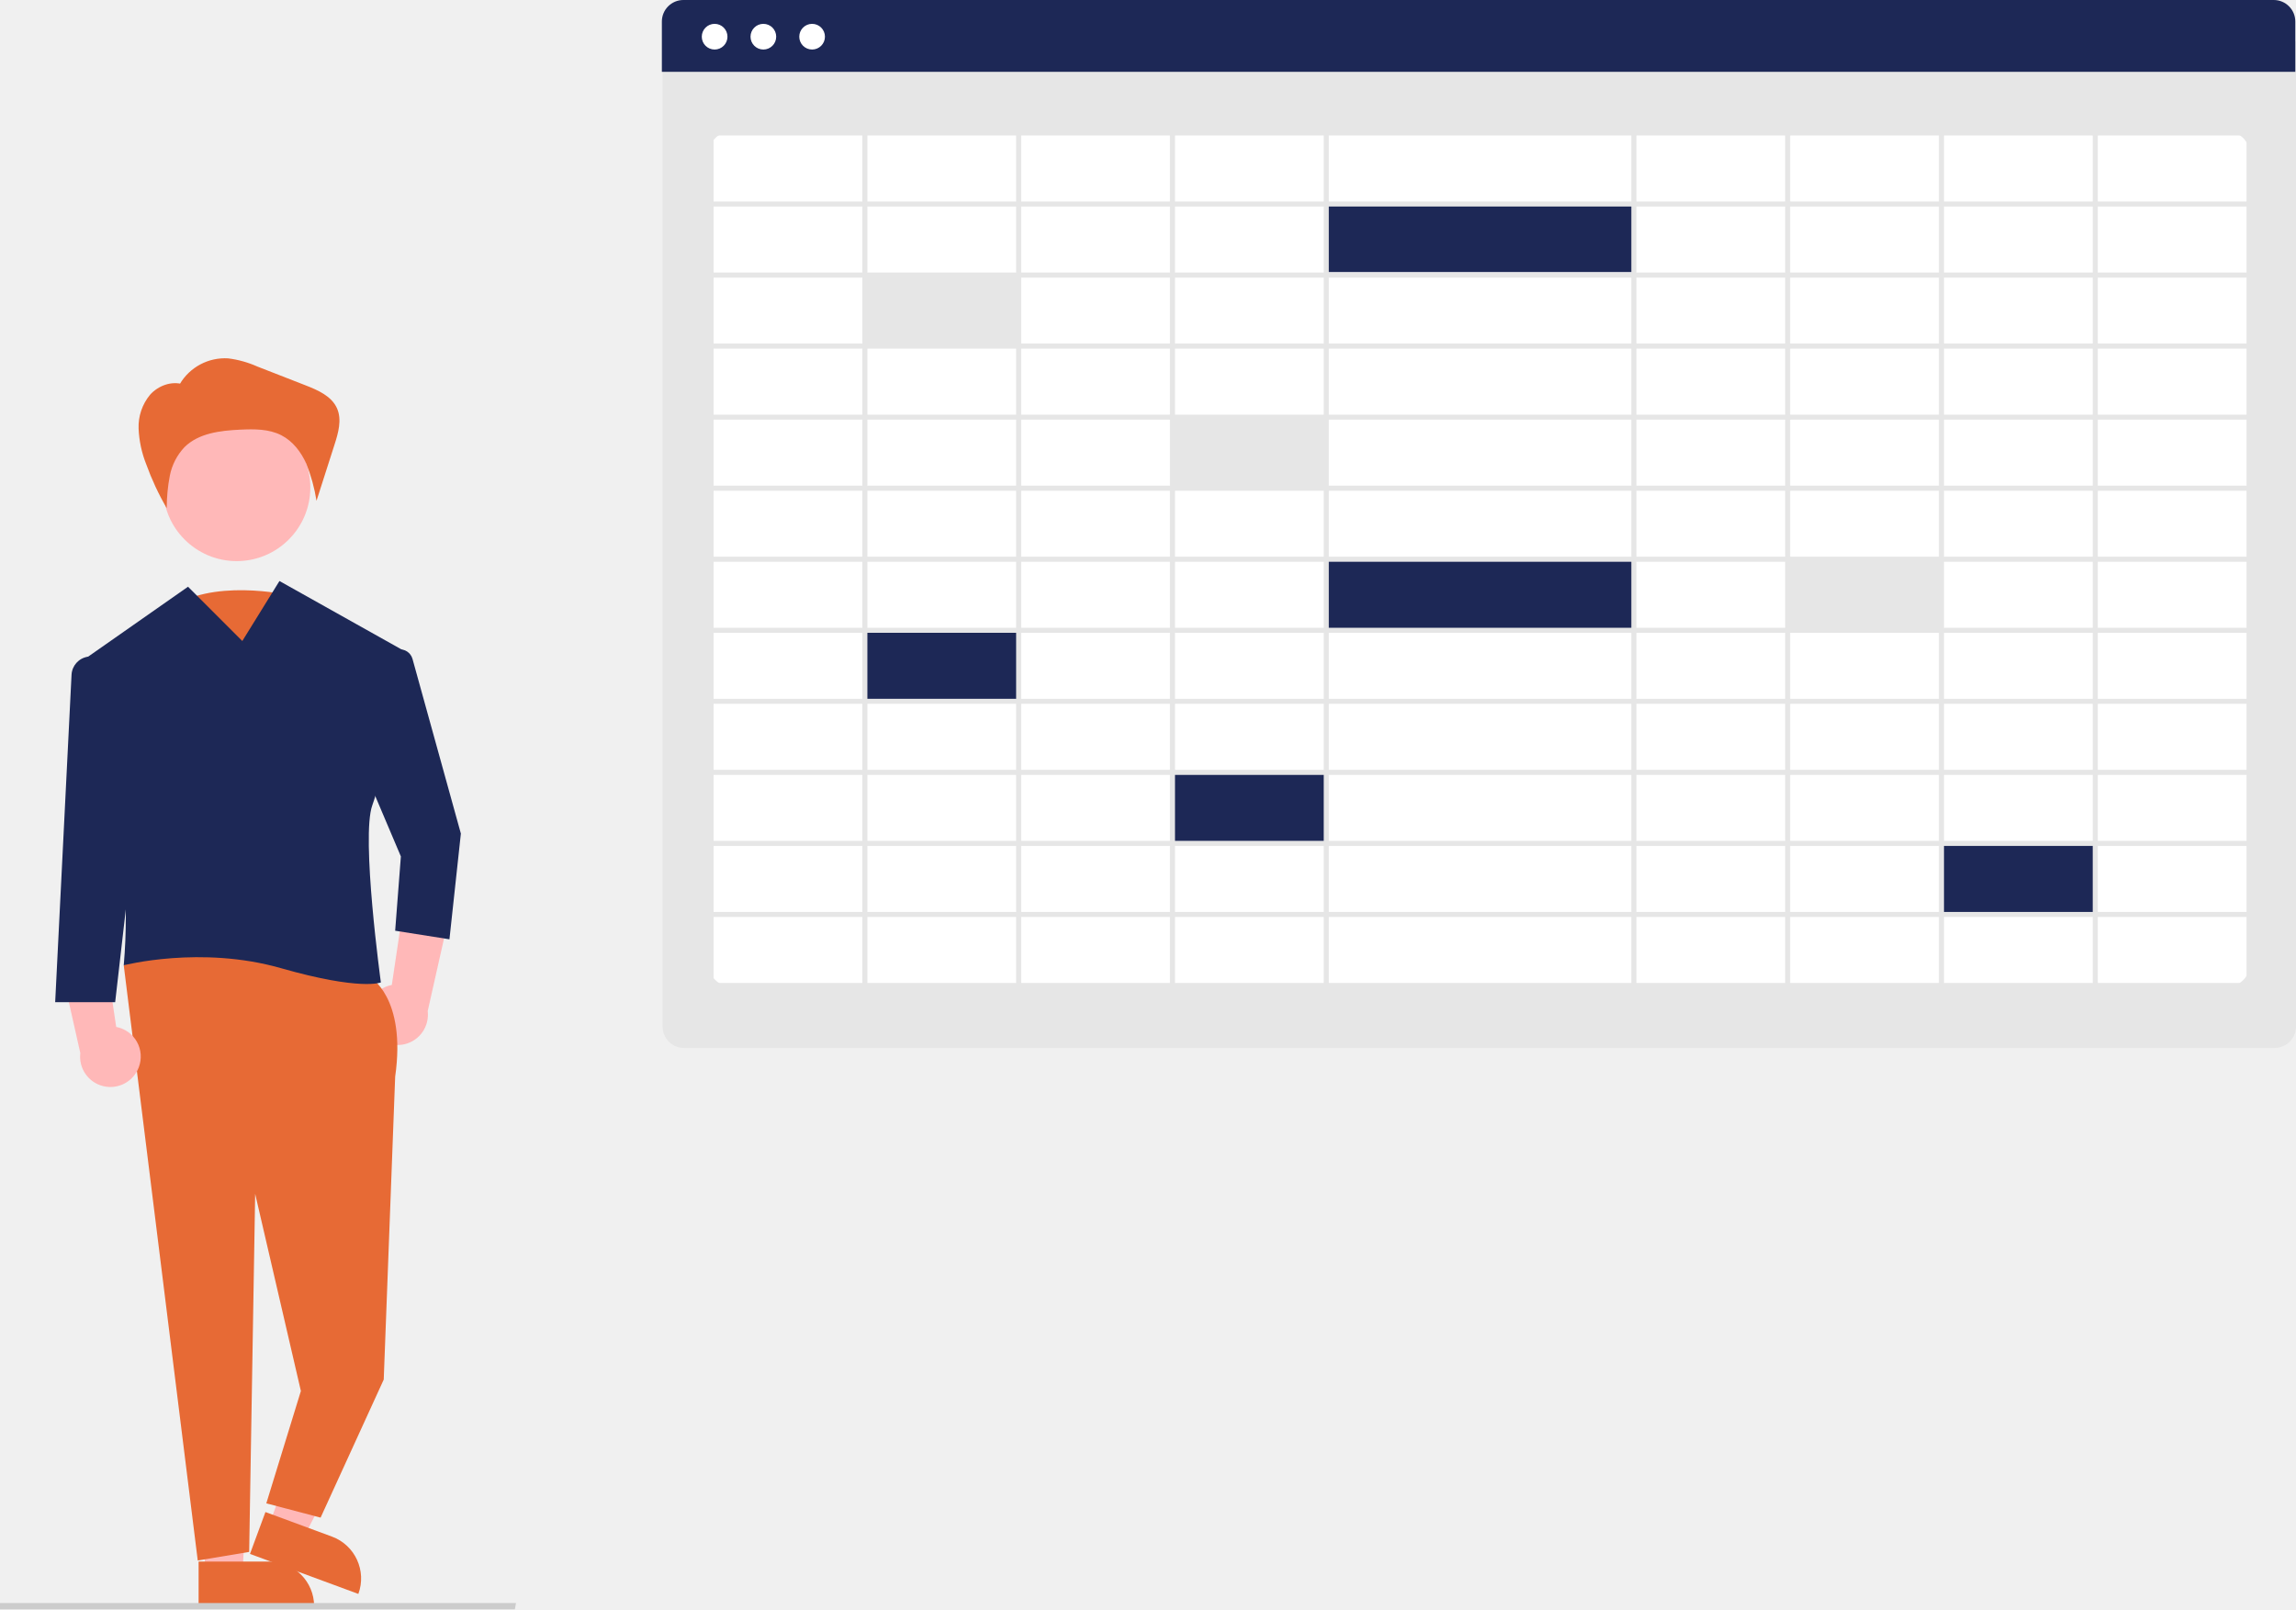
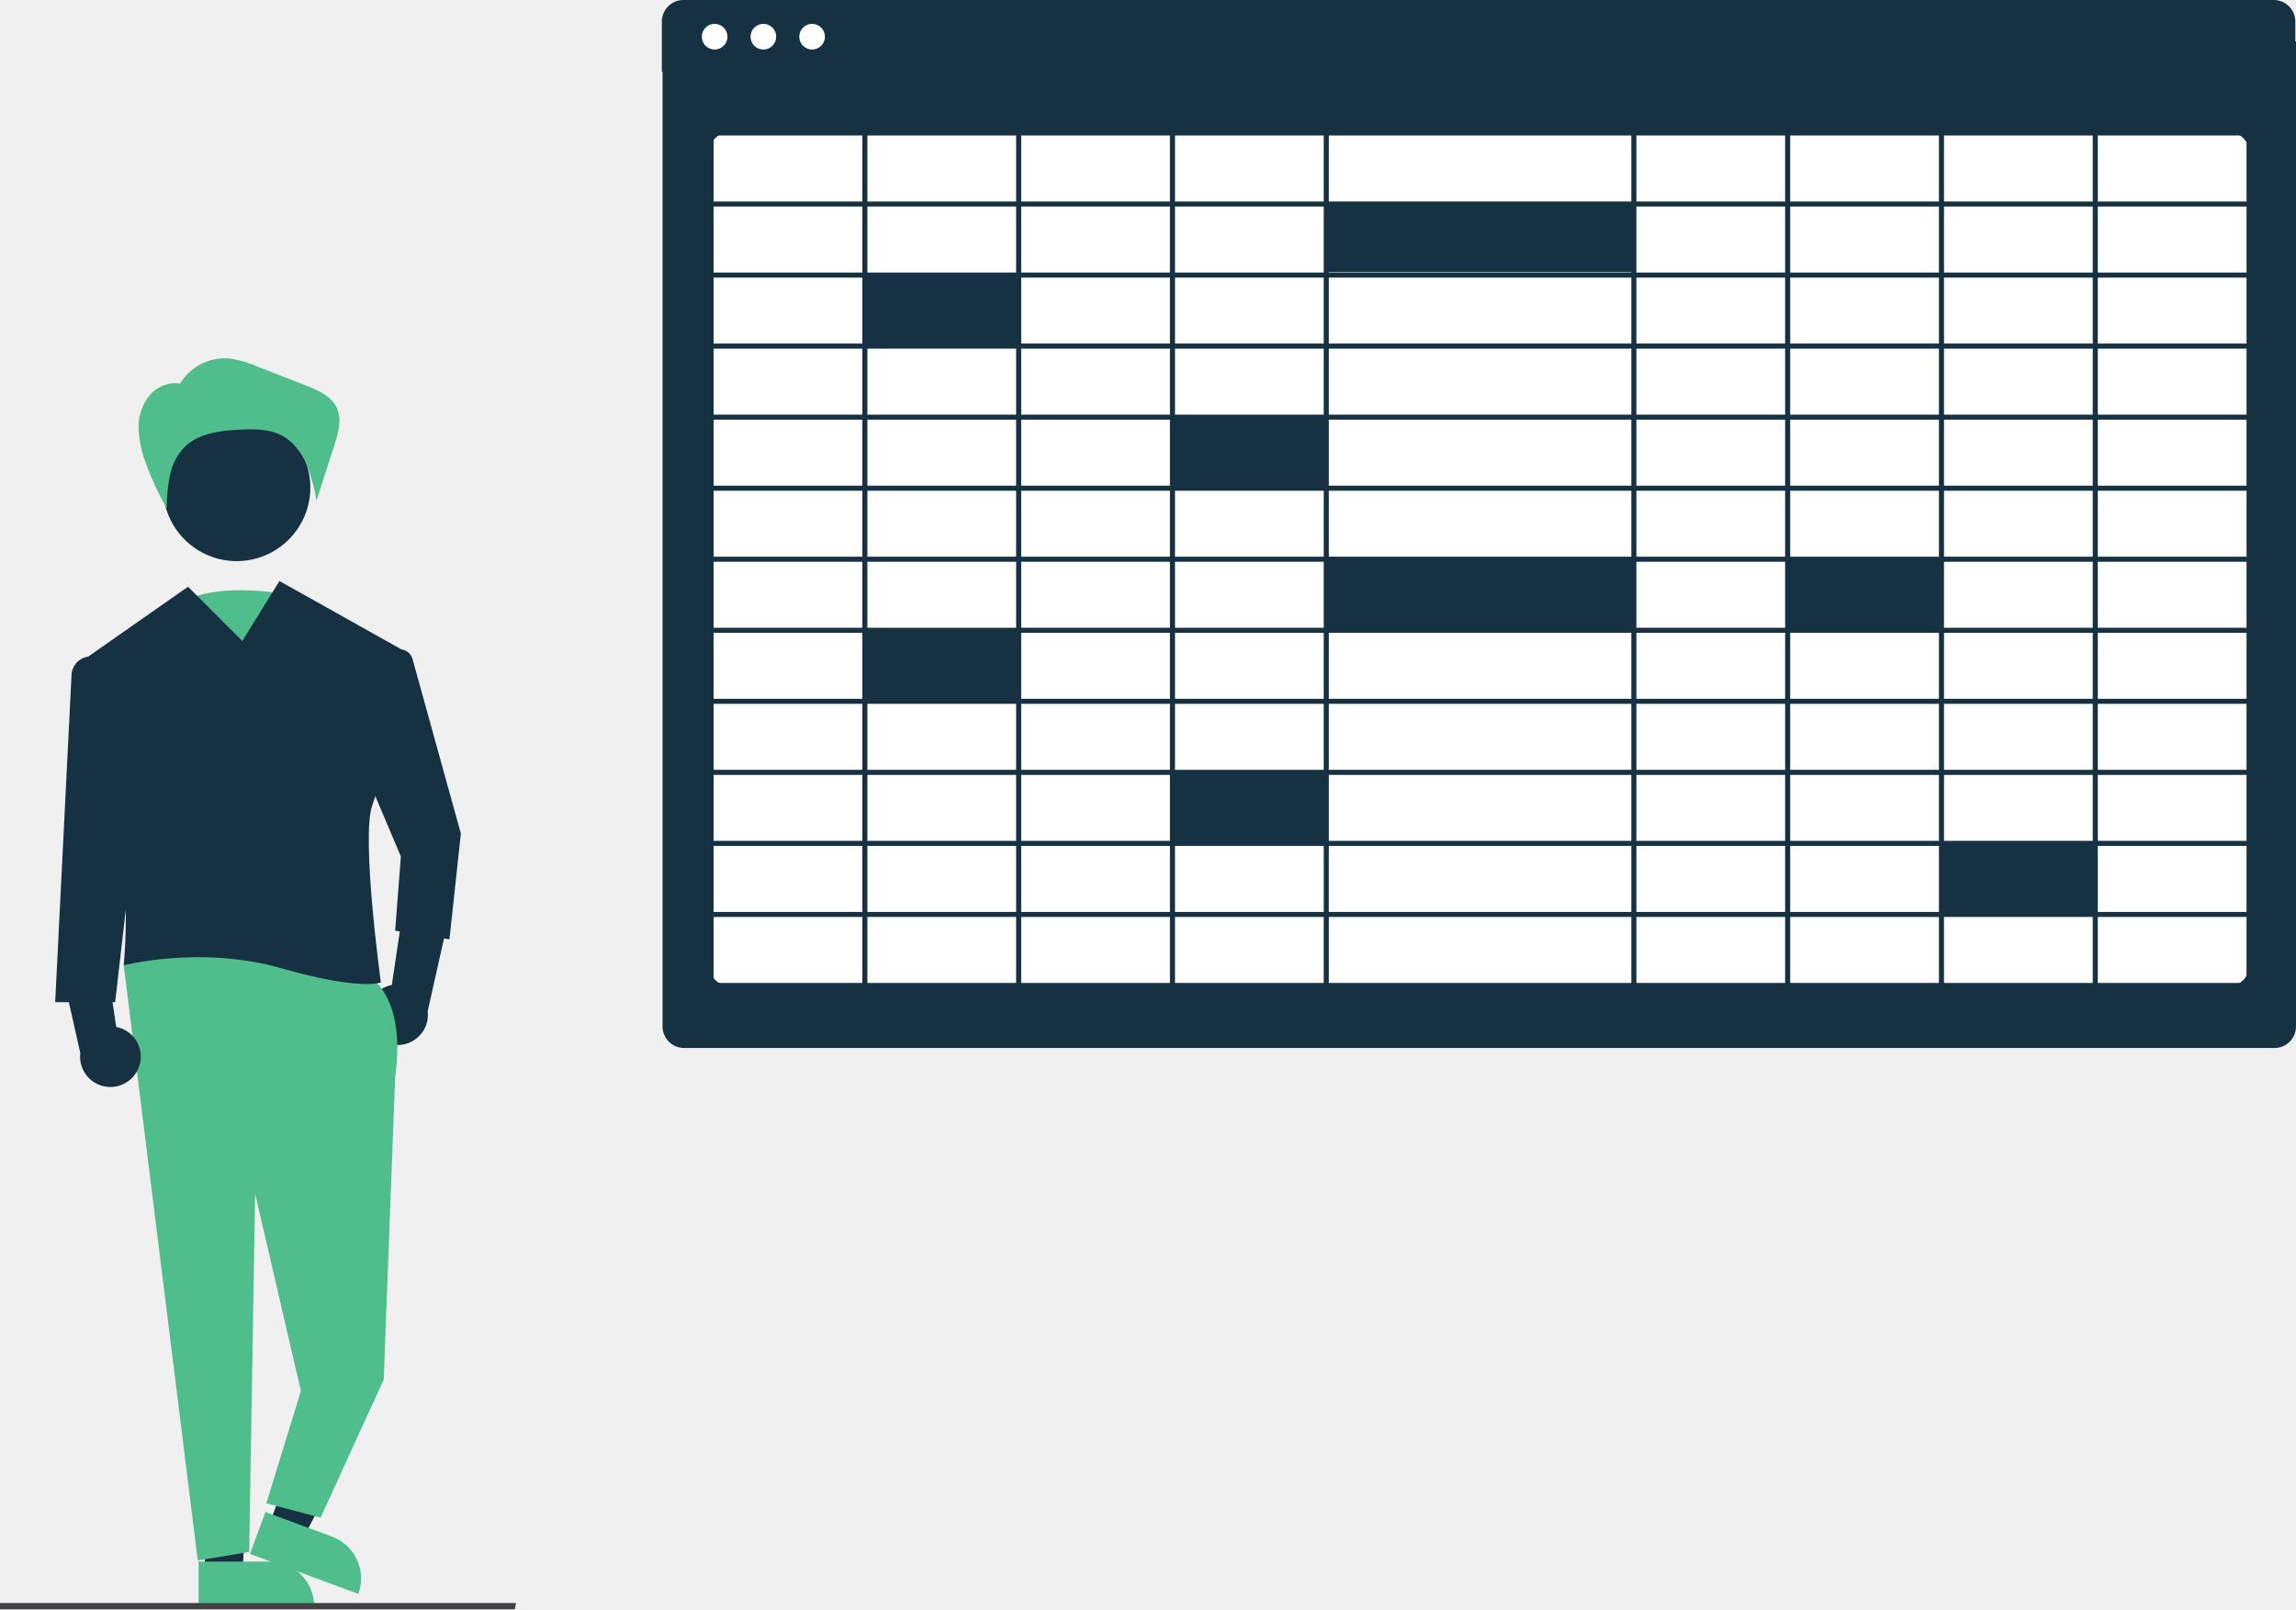
<svg xmlns="http://www.w3.org/2000/svg" data-name="Layer 1" width="765.839" height="536.777" viewBox="0 0 765.839 536.777">
-   <path d="M975.748,531.162H445.253a7.18,7.18,0,0,1-7.172-7.172V195.42H982.92V523.99A7.18,7.18,0,0,1,975.748,531.162Z" transform="translate(-217.0804 -181.6116)" fill="#e6e6e6" />
+   <path d="M975.748,531.162H445.253a7.18,7.18,0,0,1-7.172-7.172V195.42H982.92V523.99A7.18,7.18,0,0,1,975.748,531.162Z" transform="translate(-217.0804 -181.6116)" fill="#163142" />
  <path d="M960.192,510.629H460.809a7.258,7.258,0,0,1-7.25-7.25V232.79a7.258,7.258,0,0,1,7.25-7.25H960.192a7.258,7.258,0,0,1,7.25,7.25V503.379A7.258,7.258,0,0,1,960.192,510.629Z" transform="translate(-217.0804 -181.6116)" fill="#fff" />
-   <path d="M982.687,205.566H437.849V188.784a7.18,7.18,0,0,1,7.172-7.172H975.515a7.18,7.18,0,0,1,7.172,7.172Z" transform="translate(-217.0804 -181.6116)" fill="#1d2856" />
+   <path d="M982.687,205.566H437.849V188.784a7.18,7.18,0,0,1,7.172-7.172H975.515a7.18,7.18,0,0,1,7.172,7.172Z" transform="translate(-217.0804 -181.6116)" fill="#163142" />
  <circle cx="238.365" cy="12.237" r="4.283" fill="#fff" />
  <circle cx="254.623" cy="12.237" r="4.283" fill="#fff" />
  <circle cx="270.882" cy="12.237" r="4.283" fill="#fff" />
-   <rect x="287.803" y="92.449" width="51.47" height="22.782" fill="#e6e6e6" />
-   <rect x="390.742" y="139.7" width="51.47" height="22.782" fill="#e6e6e6" />
-   <rect x="287.803" y="210.576" width="51.47" height="22.782" fill="#1d2856" />
-   <rect x="390.742" y="257.826" width="51.47" height="22.782" fill="#1d2856" />
-   <rect x="647.246" y="281.452" width="51.47" height="22.782" fill="#1d2856" />
-   <rect x="595.776" y="186.95" width="51.47" height="22.782" fill="#e6e6e6" />
-   <rect x="442.212" y="186.95" width="102.939" height="22.782" fill="#1d2856" />
-   <rect x="442.212" y="67.98" width="102.939" height="22.782" fill="#1d2856" />
-   <path d="M453.414,225.122V511.158H968.109V225.122Zm513.008,23.696H916.809V226.81h49.613ZM660.305,414.688V392.68H761.218V414.688Zm100.914,1.688V438.383H660.305V416.375Zm0-94.782v22.008H660.305V321.593Zm-100.914-1.688V297.897H761.218v22.008Zm0,47.391V345.288H761.218v22.008Zm100.914,1.688v22.008H660.305V368.984ZM658.617,343.601H609.004V321.593h49.613Zm0,1.688v22.008H609.004V345.288Zm0,23.696v22.008H609.004V368.984Zm0,23.696V414.688H609.004V392.68Zm104.289,0H812.519V414.688H762.906Zm0-1.688V368.984H812.519v22.008Zm0-23.696V345.288H812.519v22.008Zm0-23.696V321.593H812.519v22.008Zm0-23.695V297.897H812.519v22.008Zm0-23.696V274.201H812.519v22.008Zm-1.688,0H660.305V274.201H761.218Zm-102.601,0H609.004V274.201h49.613Zm0,1.688v22.008H609.004V297.897Zm-51.301,22.008H557.703V297.897h49.614Zm0,1.688v22.008H557.703V321.593Zm0,23.695v22.008H557.703V345.288Zm0,23.696v22.008H557.703V368.984Zm0,23.696V414.688H557.703V392.68Zm0,23.695V438.383H557.703V416.375Zm1.688,0h49.613V438.383H609.004Zm49.613,23.696v22.008H609.004V440.071Zm1.688,0H761.218v22.008H660.305Zm102.601,0H812.519v22.008H762.906Zm0-1.688V416.375H812.519V438.383Zm51.301-22.008h49.614V438.383h-49.614Zm0-1.688V392.68h49.614V414.688Zm0-23.695V368.984h49.614v22.008Zm0-23.696V345.288h49.614v22.008Zm0-23.696V321.593h49.614v22.008Zm0-23.695V297.897h49.614v22.008Zm0-23.696V274.201h49.614v22.008Zm0-23.696V250.506h49.614v22.008Zm-1.688,0H762.906V250.506H812.519Zm-51.301,0H660.305V250.506H761.218Zm-102.601,0H609.004V250.506h49.613Zm-51.301,0H557.703V250.506h49.614Zm0,1.688v22.008H557.703V274.201Zm-51.301,22.008H506.402V274.201h49.613Zm0,1.688v22.008H506.402V297.897Zm0,23.696v22.008H506.402V321.593Zm0,23.695v22.008H506.402V345.288Zm0,23.696v22.008H506.402V368.984Zm0,23.696V414.688H506.402V392.68Zm0,23.695V438.383H506.402V416.375Zm0,23.696v22.008H506.402V440.071Zm1.688,0h49.614v22.008H557.703Zm49.614,23.695V485.775H557.703V463.766Zm1.688,0h49.613V485.775H609.004Zm51.301,0H761.218V485.775H660.305Zm102.601,0H812.519V485.775H762.906Zm51.301,0h49.614V485.775h-49.614Zm0-1.688V440.071h49.614v22.008ZM865.508,440.071h49.613v22.008H865.508Zm0-1.688V416.375h49.613V438.383Zm0-23.696V392.68h49.613V414.688Zm0-23.695V368.984h49.613v22.008Zm0-23.696V345.288h49.613v22.008Zm0-23.696V321.593h49.613v22.008Zm0-23.695V297.897h49.613v22.008Zm0-23.696V274.201h49.613v22.008Zm0-23.696V250.506h49.613v22.008Zm0-23.695V226.81h49.613v22.008Zm-1.688,0h-49.614V226.81h49.614Zm-51.301,0H762.906V226.81H812.519Zm-51.301,0H660.305V226.81H761.218Zm-102.601,0H609.004V226.81h49.613Zm-51.301,0H557.703V226.81h49.614Zm-51.301,0H506.402V226.81h49.613Zm0,1.688v22.008H506.402V250.506Zm-51.301,22.008H455.102V250.506h49.613Zm0,1.688v22.008H455.102V274.201Zm0,23.696v22.008H455.102V297.897Zm0,23.696v22.008H455.102V321.593Zm0,23.695v22.008H455.102V345.288Zm0,23.696v22.008H455.102V368.984Zm0,23.696V414.688H455.102V392.68Zm0,23.695V438.383H455.102V416.375Zm0,23.696v22.008H455.102V440.071Zm0,23.695V485.775H455.102V463.766Zm1.688,0h49.613V485.775H506.402Zm49.613,23.696V509.47H506.402V487.463Zm1.688,0h49.614V509.47H557.703Zm51.301,0h49.613V509.47H609.004Zm51.301,0H761.218V509.47H660.305Zm102.601,0H812.519V509.47H762.906Zm51.301,0h49.614V509.47h-49.614Zm51.301,0h49.613V509.47H865.508Zm0-1.688V463.766h49.613V485.775Zm51.301-22.009h49.613V485.775H916.809Zm0-1.688V440.071h49.613v22.008Zm0-23.695V416.375h49.613V438.383Zm0-23.696V392.68h49.613V414.688Zm0-23.695V368.984h49.613v22.008Zm0-23.696V345.288h49.613v22.008Zm0-23.696V321.593h49.613v22.008Zm0-23.695V297.897h49.613v22.008Zm0-23.696V274.201h49.613v22.008Zm0-23.696V250.506h49.613v22.008ZM504.715,226.81v22.008H455.102V226.81ZM455.102,487.463h49.613V509.47H455.102Zm461.707,22.008V487.463h49.613V509.47Z" transform="translate(-217.0804 -181.6116)" fill="#e6e6e6" />
-   <path d="M313.306,380.104s-26.038-6-40.359,5,18.227,36,18.227,36Z" transform="translate(-217.0804 -181.6116)" fill="#e76a35" />
-   <path d="M340.233,523.587a10.056,10.056,0,0,1,7.54-13.45l5.262-35.345,13.828,12.394-7.117,31.664a10.11,10.11,0,0,1-19.513,4.737Z" transform="translate(-217.0804 -181.6116)" fill="#ffb8b8" />
-   <polygon points="68.648 525.464 80.881 524.652 83.571 477.082 65.517 478.28 68.648 525.464" fill="#ffb8b8" />
-   <path d="M283.326,702.463h38.531a0,0,0,0,1,0,0v14.887a0,0,0,0,1,0,0H298.213a14.887,14.887,0,0,1-14.887-14.887v0A0,0,0,0,1,283.326,702.463Z" transform="translate(388.102 1238.201) rotate(180)" fill="#e76a35" />
-   <polygon points="89.789 508.53 101.29 512.775 123.139 470.433 106.164 464.168 89.789 508.53" fill="#ffb8b8" />
-   <path d="M301.848,692.156h38.531a0,0,0,0,1,0,0v14.887a0,0,0,0,1,0,0H316.735a14.887,14.887,0,0,1-14.887-14.887v0A0,0,0,0,1,301.848,692.156Z" transform="translate(163.0152 1285.5) rotate(-159.7395)" fill="#e76a35" />
-   <path d="M340.311,507.391s12.389,6.671,8.577,33.354L345.076,641.76l-21.059,46.049-18.106-4.765,11.53-37.473-15.248-65.755-2,119.428L283.039,702.104,258.356,503.579l31.448-14.295Z" transform="translate(-217.0804 -181.6116)" fill="#e76a35" />
-   <circle cx="78.95" cy="162.594" r="24.561" fill="#ffb8b8" />
-   <path d="M310.293,375.405l-12.389,20.012-18.106-18.106-33.85,23.695a6.403,6.403,0,0,0-2.273,7.643c5.207,12.875,18.541,50.933,14.681,94.93,0,0,25.73-6.671,52.413.953s33.354,4.765,33.354,4.765-6.671-48.601-2.859-59.084c3.162-8.695,9.602-37.717,11.707-47.361a4.347,4.347,0,0,0-2.127-4.721Z" transform="translate(-217.0804 -181.6116)" fill="#1d2856" />
-   <path d="M349.862,398.247l0,0a4.355,4.355,0,0,1,4.813,3.149l16.131,58.253-3.812,35.26-18.106-2.859,1.906-24.777-13.342-31.448,8.807-34.348A4.355,4.355,0,0,1,349.862,398.247Z" transform="translate(-217.0804 -181.6116)" fill="#1d2856" />
-   <path d="M277.038,309.728a17.506,17.506,0,0,1,16.141-8.588,34.306,34.306,0,0,1,9.755,2.731l16.056,6.263c4.155,1.621,8.705,3.606,10.508,7.685,1.673,3.786.425,8.158-.839,12.1L322.652,348.654a57.031,57.031,0,0,0-3.404-12.376c-1.745-3.917-4.505-7.529-8.32-9.487-4.171-2.14-9.086-2.095-13.768-1.87-6.631.319-13.84,1.163-18.552,5.84a19.27,19.27,0,0,0-4.889,9.549,57.479,57.479,0,0,0-1.025,10.809,89.613,89.613,0,0,1-6.843-14.671,36.3,36.3,0,0,1-2.543-11.876,16.703,16.703,0,0,1,3.828-11.296c2.713-3.032,7.132-4.668,11.019-3.468" transform="translate(-217.0804 -181.6116)" fill="#e76a35" />
-   <path d="M263.379,537.587a10.056,10.056,0,0,0-7.54-13.45l-5.262-35.345-13.828,12.394,7.117,31.664a10.11,10.11,0,0,0,19.513,4.737Z" transform="translate(-217.0804 -181.6116)" fill="#ffb8b8" />
-   <path d="M246.295,400.669h0a6.413,6.413,0,0,0-5.351,6.006l-5.46,109.2h20.012l6.671-58.131-8.489-51.786A6.413,6.413,0,0,0,246.295,400.669Z" transform="translate(-217.0804 -181.6116)" fill="#1d2856" />
-   <polygon points="171.738 536.777 0 536.777 0 534.671 172.12 534.671 171.738 536.777" fill="#ccc" />
+   <rect x="287.803" y="92.449" width="51.47" height="22.782" fill="#163142" />
+   <rect x="390.742" y="139.7" width="51.47" height="22.782" fill="#163142" />
+   <rect x="287.803" y="210.576" width="51.47" height="22.782" fill="#163142" />
+   <rect x="390.742" y="257.826" width="51.47" height="22.782" fill="#163142" />
+   <rect x="647.246" y="281.452" width="51.47" height="22.782" fill="#163142" />
+   <rect x="595.776" y="186.95" width="51.47" height="22.782" fill="#163142" />
+   <rect x="442.212" y="186.95" width="102.939" height="22.782" fill="#163142" />
+   <rect x="442.212" y="67.98" width="102.939" height="22.782" fill="#163142" />
+   <path d="M453.414,225.122V511.158H968.109V225.122Zm513.008,23.696H916.809V226.81h49.613ZM660.305,414.688V392.68H761.218V414.688Zm100.914,1.688V438.383H660.305V416.375Zm0-94.782v22.008H660.305V321.593Zm-100.914-1.688V297.897H761.218v22.008Zm0,47.391V345.288H761.218v22.008Zm100.914,1.688v22.008H660.305V368.984ZM658.617,343.601H609.004V321.593h49.613Zm0,1.688v22.008H609.004V345.288Zm0,23.696v22.008H609.004V368.984Zm0,23.696V414.688H609.004V392.68Zm104.289,0H812.519V414.688H762.906Zm0-1.688V368.984H812.519v22.008Zm0-23.696V345.288H812.519v22.008Zm0-23.696V321.593H812.519v22.008Zm0-23.695V297.897H812.519v22.008Zm0-23.696V274.201H812.519v22.008Zm-1.688,0H660.305V274.201H761.218Zm-102.601,0H609.004V274.201h49.613Zm0,1.688v22.008H609.004V297.897Zm-51.301,22.008H557.703V297.897h49.614Zm0,1.688v22.008H557.703V321.593Zm0,23.695v22.008H557.703V345.288Zm0,23.696v22.008H557.703V368.984Zm0,23.696V414.688H557.703V392.68Zm0,23.695V438.383H557.703V416.375Zm1.688,0h49.613V438.383H609.004Zm49.613,23.696v22.008H609.004V440.071Zm1.688,0H761.218v22.008H660.305Zm102.601,0H812.519v22.008H762.906Zm0-1.688V416.375H812.519V438.383Zm51.301-22.008h49.614V438.383h-49.614Zm0-1.688V392.68h49.614V414.688Zm0-23.695V368.984h49.614v22.008Zm0-23.696V345.288h49.614v22.008Zm0-23.696V321.593h49.614v22.008Zm0-23.695V297.897h49.614v22.008Zm0-23.696V274.201h49.614v22.008Zm0-23.696V250.506h49.614v22.008Zm-1.688,0H762.906V250.506H812.519Zm-51.301,0H660.305V250.506H761.218Zm-102.601,0H609.004V250.506h49.613Zm-51.301,0H557.703V250.506h49.614Zm0,1.688v22.008H557.703V274.201Zm-51.301,22.008H506.402V274.201h49.613Zm0,1.688v22.008H506.402V297.897Zm0,23.696v22.008H506.402V321.593Zm0,23.695v22.008H506.402V345.288Zm0,23.696v22.008H506.402V368.984Zm0,23.696V414.688H506.402V392.68Zm0,23.695V438.383H506.402V416.375Zm0,23.696v22.008H506.402V440.071Zm1.688,0h49.614v22.008H557.703Zm49.614,23.695V485.775H557.703V463.766Zm1.688,0h49.613V485.775H609.004Zm51.301,0H761.218V485.775H660.305Zm102.601,0H812.519V485.775H762.906Zm51.301,0h49.614V485.775h-49.614Zm0-1.688V440.071h49.614v22.008ZM865.508,440.071h49.613v22.008H865.508Zm0-1.688V416.375h49.613V438.383Zm0-23.696V392.68h49.613V414.688Zm0-23.695V368.984h49.613v22.008Zm0-23.696V345.288h49.613v22.008Zm0-23.696V321.593h49.613v22.008Zm0-23.695V297.897h49.613v22.008Zm0-23.696V274.201h49.613v22.008Zm0-23.696V250.506h49.613v22.008Zm0-23.695V226.81h49.613v22.008Zm-1.688,0h-49.614V226.81h49.614Zm-51.301,0H762.906V226.81H812.519Zm-51.301,0H660.305V226.81H761.218Zm-102.601,0H609.004V226.81h49.613Zm-51.301,0H557.703V226.81h49.614Zm-51.301,0H506.402V226.81h49.613Zm0,1.688v22.008H506.402V250.506Zm-51.301,22.008H455.102V250.506h49.613Zm0,1.688v22.008H455.102V274.201Zm0,23.696v22.008H455.102V297.897Zm0,23.696v22.008H455.102V321.593Zm0,23.695v22.008H455.102V345.288Zm0,23.696v22.008H455.102V368.984Zm0,23.696V414.688H455.102V392.68Zm0,23.695V438.383H455.102V416.375Zm0,23.696v22.008H455.102V440.071Zm0,23.695V485.775H455.102V463.766Zm1.688,0h49.613V485.775H506.402Zm49.613,23.696V509.47H506.402V487.463Zm1.688,0h49.614V509.47H557.703Zm51.301,0h49.613V509.47H609.004Zm51.301,0H761.218V509.47H660.305Zm102.601,0H812.519V509.47H762.906Zm51.301,0h49.614V509.47h-49.614Zm51.301,0h49.613V509.47H865.508Zm0-1.688V463.766h49.613V485.775Zm51.301-22.009h49.613V485.775H916.809Zm0-1.688V440.071h49.613v22.008Zm0-23.695V416.375h49.613V438.383Zm0-23.696V392.68h49.613V414.688Zm0-23.695V368.984h49.613v22.008Zm0-23.696V345.288h49.613v22.008Zm0-23.696V321.593h49.613v22.008Zm0-23.695V297.897h49.613v22.008Zm0-23.696V274.201h49.613v22.008Zm0-23.696V250.506h49.613v22.008ZM504.715,226.81v22.008H455.102V226.81ZM455.102,487.463h49.613V509.47H455.102Zm461.707,22.008V487.463h49.613V509.47Z" transform="translate(-217.0804 -181.6116)" fill="#163142" />
+   <path d="M313.306,380.104s-26.038-6-40.359,5,18.227,36,18.227,36Z" transform="translate(-217.0804 -181.6116)" fill="#50bd8c" />
+   <path d="M340.233,523.587a10.056,10.056,0,0,1,7.54-13.45l5.262-35.345,13.828,12.394-7.117,31.664a10.11,10.11,0,0,1-19.513,4.737Z" transform="translate(-217.0804 -181.6116)" fill="#163142" />
+   <polygon points="68.648 525.464 80.881 524.652 83.571 477.082 65.517 478.28 68.648 525.464" fill="#163142" />
+   <path d="M283.326,702.463h38.531a0,0,0,0,1,0,0v14.887a0,0,0,0,1,0,0H298.213a14.887,14.887,0,0,1-14.887-14.887v0A0,0,0,0,1,283.326,702.463Z" transform="translate(388.102 1238.201) rotate(180)" fill="#50bd8c" />
+   <polygon points="89.789 508.53 101.29 512.775 123.139 470.433 106.164 464.168 89.789 508.53" fill="#163142" />
+   <path d="M301.848,692.156h38.531a0,0,0,0,1,0,0v14.887a0,0,0,0,1,0,0H316.735a14.887,14.887,0,0,1-14.887-14.887v0A0,0,0,0,1,301.848,692.156Z" transform="translate(163.0152 1285.5) rotate(-159.7395)" fill="#50bd8c" />
+   <path d="M340.311,507.391s12.389,6.671,8.577,33.354L345.076,641.76l-21.059,46.049-18.106-4.765,11.53-37.473-15.248-65.755-2,119.428L283.039,702.104,258.356,503.579l31.448-14.295Z" transform="translate(-217.0804 -181.6116)" fill="#50bd8c" />
+   <circle cx="78.95" cy="162.594" r="24.561" fill="#163142" />
+   <path d="M310.293,375.405l-12.389,20.012-18.106-18.106-33.85,23.695a6.403,6.403,0,0,0-2.273,7.643c5.207,12.875,18.541,50.933,14.681,94.93,0,0,25.73-6.671,52.413.953s33.354,4.765,33.354,4.765-6.671-48.601-2.859-59.084c3.162-8.695,9.602-37.717,11.707-47.361a4.347,4.347,0,0,0-2.127-4.721Z" transform="translate(-217.0804 -181.6116)" fill="#163142" />
+   <path d="M349.862,398.247l0,0a4.355,4.355,0,0,1,4.813,3.149l16.131,58.253-3.812,35.26-18.106-2.859,1.906-24.777-13.342-31.448,8.807-34.348A4.355,4.355,0,0,1,349.862,398.247Z" transform="translate(-217.0804 -181.6116)" fill="#163142" />
+   <path d="M277.038,309.728a17.506,17.506,0,0,1,16.141-8.588,34.306,34.306,0,0,1,9.755,2.731l16.056,6.263c4.155,1.621,8.705,3.606,10.508,7.685,1.673,3.786.425,8.158-.839,12.1L322.652,348.654a57.031,57.031,0,0,0-3.404-12.376c-1.745-3.917-4.505-7.529-8.32-9.487-4.171-2.14-9.086-2.095-13.768-1.87-6.631.319-13.84,1.163-18.552,5.84a19.27,19.27,0,0,0-4.889,9.549,57.479,57.479,0,0,0-1.025,10.809,89.613,89.613,0,0,1-6.843-14.671,36.3,36.3,0,0,1-2.543-11.876,16.703,16.703,0,0,1,3.828-11.296c2.713-3.032,7.132-4.668,11.019-3.468" transform="translate(-217.0804 -181.6116)" fill="#50bd8c" />
+   <path d="M263.379,537.587a10.056,10.056,0,0,0-7.54-13.45l-5.262-35.345-13.828,12.394,7.117,31.664a10.11,10.11,0,0,0,19.513,4.737Z" transform="translate(-217.0804 -181.6116)" fill="#163142" />
+   <path d="M246.295,400.669h0a6.413,6.413,0,0,0-5.351,6.006l-5.46,109.2h20.012l6.671-58.131-8.489-51.786A6.413,6.413,0,0,0,246.295,400.669Z" transform="translate(-217.0804 -181.6116)" fill="#163142" />
+   <polygon points="171.738 536.777 0 536.777 0 534.671 172.12 534.671 171.738 536.777" fill="#414042" />
</svg>
